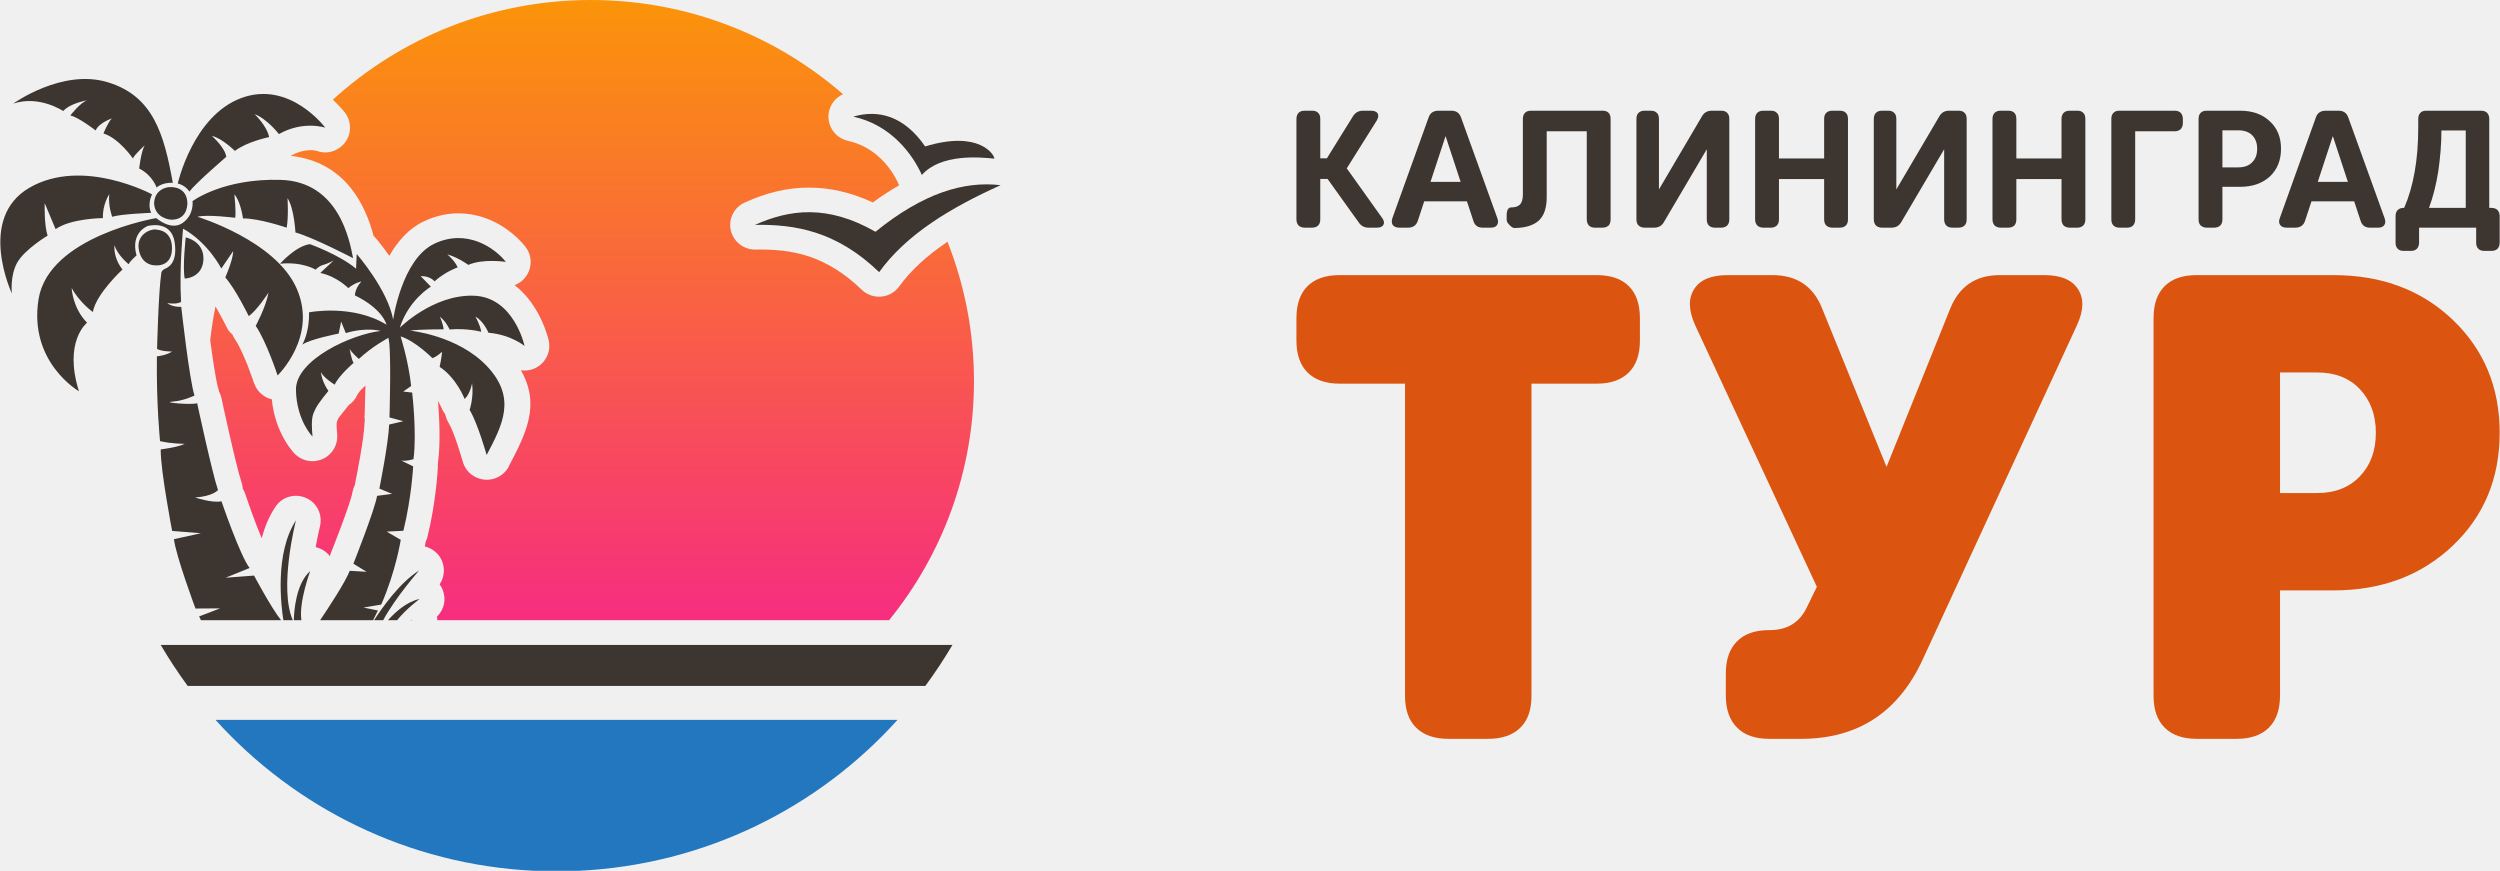
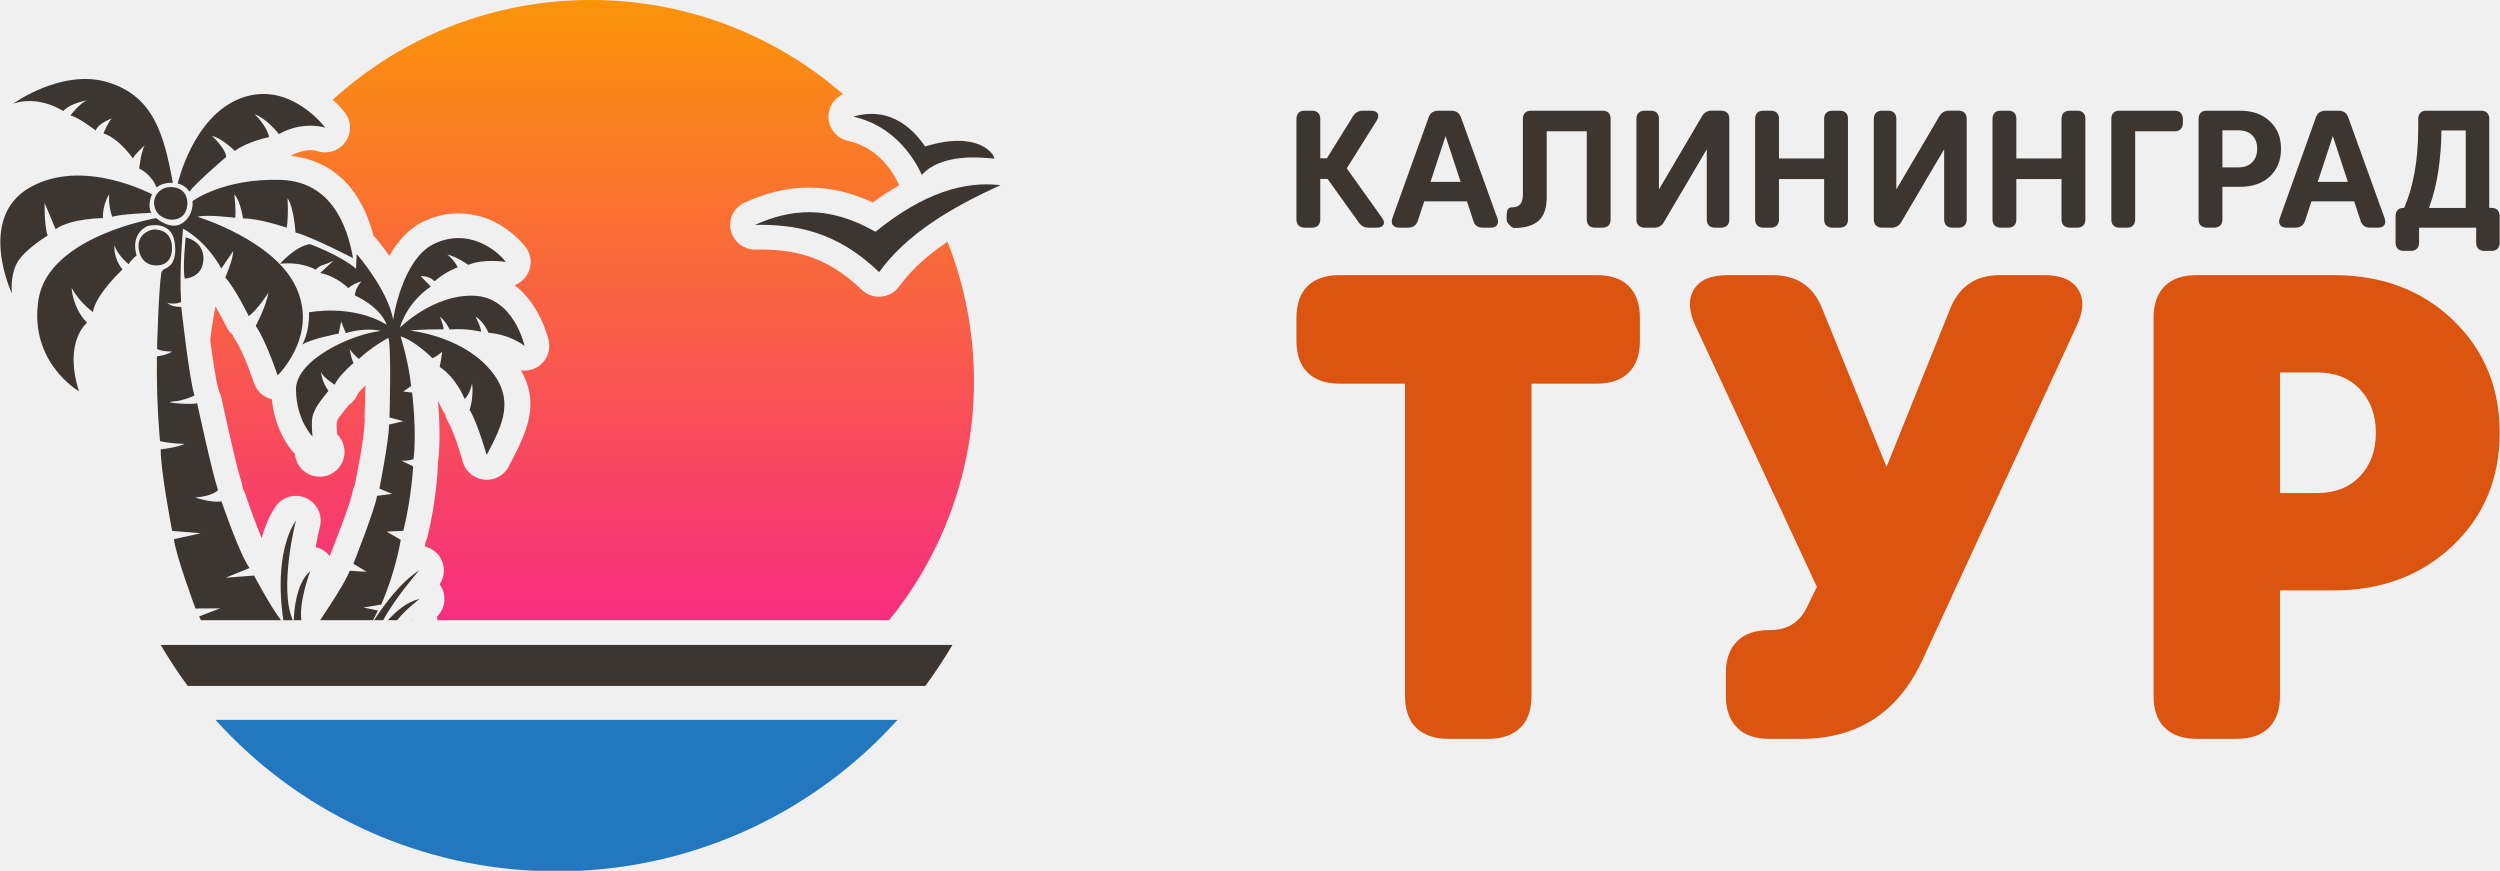
- <svg xmlns="http://www.w3.org/2000/svg" width="178" height="62" viewBox="0 0 178 62" fill="none">
+ <svg xmlns="http://www.w3.org/2000/svg" width="178" height="62" fill="none">
  <g clip-path="url(#clip0)">
-     <path fill-rule="evenodd" clip-rule="evenodd" d="M42.075 0C34.991 0 28.544 2.686 23.7 7.096C24.254 7.624 24.573 8.034 24.573 8.034C25.15 8.82 24.997 9.923 24.207 10.498C23.712 10.873 23.087 10.943 22.557 10.744C22.392 10.697 21.65 10.556 20.718 11.084L20.683 11.096C24.679 11.53 26.058 14.743 26.6 16.796C26.647 16.843 26.682 16.89 26.729 16.925C26.729 16.925 27.165 17.429 27.719 18.215C28.297 17.207 29.087 16.28 30.147 15.776C31.538 15.107 32.87 15.072 34.025 15.365C35.569 15.752 36.783 16.761 37.419 17.582C38.008 18.344 37.867 19.447 37.101 20.045C36.959 20.151 36.794 20.244 36.641 20.303C38.527 21.746 39.069 24.244 39.069 24.244C39.281 25.194 38.68 26.132 37.725 26.343C37.513 26.39 37.289 26.39 37.089 26.367C38.503 28.83 37.443 30.883 36.229 33.193V33.205V33.217C35.769 34.073 34.708 34.413 33.836 33.956C33.377 33.721 33.07 33.311 32.941 32.842C32.858 32.56 32.339 30.754 31.927 30.085C31.821 29.898 31.738 29.698 31.703 29.499C31.585 29.346 31.491 29.194 31.432 29.018H31.42C31.42 29.018 31.338 28.807 31.184 28.537C31.267 29.581 31.385 31.481 31.184 32.924C31.184 32.971 31.173 33.006 31.173 33.053C31.173 33.135 31.173 33.217 31.173 33.299C31.173 33.311 31.055 35.703 30.442 38.202C30.407 38.342 30.359 38.471 30.3 38.589C30.289 38.683 30.277 38.776 30.253 38.87L30.241 38.905C30.678 39.011 31.078 39.281 31.338 39.679C31.715 40.289 31.679 41.052 31.302 41.603C31.444 41.803 31.561 42.037 31.609 42.307C31.738 42.905 31.526 43.503 31.114 43.902C31.125 43.996 31.137 44.078 31.137 44.16H63.301C67.084 39.504 69.347 33.58 69.347 27.129C69.347 23.634 68.675 20.28 67.461 17.207L67.32 17.312C66 18.215 64.868 19.224 64.02 20.397C63.454 21.183 62.346 21.359 61.556 20.796C61.486 20.749 61.415 20.69 61.356 20.631C60.072 19.388 58.81 18.661 57.573 18.25C56.324 17.84 55.051 17.746 53.778 17.77C52.811 17.781 52.01 17.007 51.986 16.045C51.975 15.318 52.411 14.685 53.035 14.415C54.473 13.77 55.982 13.336 57.691 13.359C59.081 13.371 60.555 13.676 62.146 14.415C62.782 13.946 63.419 13.535 64.031 13.184L64.02 13.172H64.008C63.737 12.538 63.23 11.717 62.452 11.06C61.91 10.603 61.227 10.216 60.378 10.028C59.423 9.817 58.822 8.879 59.023 7.941C59.152 7.366 59.529 6.932 60.024 6.709C55.227 2.533 48.946 0 42.075 0ZM15.344 21.816C15.179 22.602 15.061 23.411 14.967 24.221C15.156 25.616 15.38 27.141 15.533 27.622C15.556 27.704 15.58 27.786 15.592 27.868L15.604 27.892C15.674 28.032 15.733 28.185 15.768 28.337C15.768 28.361 16.806 33.193 17.195 34.331C17.242 34.483 17.277 34.624 17.277 34.777C17.36 34.906 17.419 35.035 17.466 35.187C17.572 35.492 18.137 37.158 18.632 38.319C18.845 37.533 19.151 36.771 19.599 36.102C20.129 35.281 21.213 35.058 22.039 35.586C22.687 36.008 22.958 36.771 22.781 37.486C22.781 37.486 22.628 38.096 22.475 38.952C22.828 39.034 23.158 39.222 23.418 39.515L23.476 39.597L23.488 39.586L23.524 39.492H23.512C23.524 39.48 24.985 35.785 25.091 35.058C25.126 34.859 25.185 34.683 25.268 34.519C25.28 34.448 25.291 34.39 25.303 34.319C25.421 33.745 25.916 31.235 25.951 30.167C25.951 30.085 25.963 30.015 25.975 29.933C25.951 29.815 25.951 29.686 25.963 29.557C25.975 29.252 25.999 28.373 26.022 27.446C25.798 27.657 25.515 27.939 25.445 28.103C25.315 28.408 25.103 28.654 24.844 28.83C24.808 28.877 24.785 28.912 24.749 28.947C24.714 29.006 24.113 29.721 24.066 29.827V29.839L24.019 29.944C23.971 30.05 23.936 30.132 24.007 30.918C24.089 31.891 23.382 32.736 22.404 32.83C21.862 32.877 21.355 32.677 21.001 32.325C20.99 32.325 19.599 30.941 19.351 28.431C19.045 28.361 18.75 28.197 18.515 27.962C18.314 27.763 18.185 27.54 18.102 27.294H18.09C18.09 27.282 17.371 25.1 16.747 24.185C16.664 24.08 16.605 23.951 16.558 23.834C16.464 23.751 16.381 23.658 16.299 23.564C16.228 23.458 16.157 23.353 16.11 23.235C16.028 23.071 15.698 22.426 15.344 21.816Z" fill="url(#paint0_linear)" />
-     <path d="M27.649 24.056C27.649 24.056 26.482 24.678 25.551 25.558C25.551 25.558 25.02 25.1 24.891 24.83C24.891 24.83 25.02 25.605 25.174 25.839C25.174 25.839 24.137 26.719 23.83 27.387C23.83 27.387 23.052 26.918 22.852 26.496C22.852 26.496 22.899 27.141 23.382 27.833C23.382 27.833 22.628 28.736 22.463 29.112C22.286 29.487 22.121 29.698 22.251 31.082C22.251 31.082 21.119 29.956 21.072 27.774C21.025 25.605 25.079 23.787 27.107 23.564C27.107 23.564 26.117 23.27 24.62 23.716L24.29 22.895L24.113 23.751C24.113 23.751 22.098 24.138 21.52 24.537C21.52 24.537 22.039 23.716 22.003 22.238C22.003 22.238 25.091 21.628 27.519 23.118C27.519 23.118 27.272 22.004 25.268 21.03C25.268 21.03 25.268 20.549 25.728 20.045C25.728 20.045 25.303 20.104 24.797 20.514C24.797 20.514 23.995 19.681 22.805 19.435L23.748 18.555C23.748 18.555 23.323 18.778 23.017 18.86C22.699 18.942 22.475 19.201 22.475 19.201C22.475 19.201 21.532 18.614 19.941 18.778C19.941 18.778 21.037 17.523 22.062 17.383C22.062 17.383 24.137 18.121 25.351 19.13L25.398 18.086C25.398 18.086 27.602 20.608 27.991 22.754C27.991 22.754 28.603 18.462 30.913 17.359C33.224 16.245 35.239 17.652 36.017 18.649C36.017 18.649 34.437 18.391 33.341 18.86C33.341 18.86 32.658 18.344 31.845 18.11C31.845 18.11 32.375 18.544 32.587 19.036C32.587 19.036 31.703 19.341 30.937 20.033C30.937 20.033 30.654 19.646 29.947 19.658L30.678 20.409C30.678 20.409 29.098 21.335 28.462 23.341C28.462 23.341 30.819 20.972 33.707 21.054C36.594 21.124 37.349 24.631 37.349 24.631C37.349 24.631 36.37 23.822 34.779 23.693C34.779 23.693 34.449 22.872 33.848 22.543C33.848 22.543 34.214 23.188 34.261 23.622C34.261 23.622 33.271 23.353 32.01 23.458C32.01 23.458 31.786 22.919 31.314 22.543C31.314 22.543 31.55 23.036 31.585 23.446C31.585 23.446 29.782 23.446 29.193 23.54C29.193 23.54 32.611 23.869 34.697 26.097C36.783 28.337 35.793 30.226 34.65 32.396C34.65 32.396 34.013 30.132 33.436 29.182C33.436 29.182 33.742 28.326 33.612 27.282C33.612 27.282 33.495 28.021 33.082 28.408C33.082 28.408 32.505 26.907 31.302 26.121C31.302 26.121 31.479 25.3 31.467 25.042C31.467 25.042 31.149 25.382 30.784 25.499C30.784 25.499 29.582 24.279 28.521 23.951C28.521 23.951 29.063 25.605 29.275 27.481L28.709 27.88L29.346 27.95C29.346 27.95 29.688 30.836 29.44 32.689C29.44 32.689 28.992 32.853 28.568 32.794L29.417 33.205C29.417 33.205 29.299 35.445 28.721 37.791L27.531 37.85L28.533 38.436C28.533 38.436 28.179 40.7 27.142 43.046L25.881 43.257L26.906 43.468L26.564 44.16H22.793C23.335 43.351 24.573 41.486 24.903 40.641L26.105 40.712L25.162 40.137C25.162 40.137 26.706 36.243 26.847 35.304L27.92 35.164L27.012 34.788C27.012 34.788 27.66 31.563 27.708 30.226L28.721 29.991L27.731 29.721C27.731 29.721 27.884 24.654 27.649 24.056ZM26.635 44.16C27.224 43.245 28.474 41.474 29.841 40.618C29.841 40.618 28.132 42.565 27.283 44.16H26.635ZM27.625 44.16C28.167 43.55 28.981 42.835 29.876 42.647C29.876 42.647 28.957 43.316 28.273 44.16H27.625ZM29.204 44.16C29.252 44.148 29.311 44.136 29.369 44.136C29.369 44.136 29.346 44.148 29.322 44.16H29.204ZM14.307 44.16L14.178 43.89L15.674 43.316L13.918 43.327C13.918 43.327 12.516 39.562 12.386 38.389L14.307 37.967L12.256 37.803C12.256 37.803 11.42 33.463 11.443 31.997C11.443 31.997 12.657 31.856 13.152 31.598C13.152 31.598 12.268 31.61 11.396 31.41C11.396 31.41 11.125 28.807 11.172 25.37C11.172 25.37 11.797 25.323 12.256 25.03C12.256 25.03 11.49 25.03 11.184 24.842C11.184 24.842 11.278 20.796 11.49 19.4C11.49 19.4 11.526 19.259 11.691 19.165C11.856 19.083 12.681 18.849 12.433 17.23C12.174 15.623 10.512 16.092 10.512 16.092C10.512 16.092 9.263 16.55 9.722 18.192C9.722 18.192 9.31 18.52 9.157 18.813C9.157 18.813 8.332 18.133 8.155 17.453C8.155 17.453 8.014 18.286 8.721 19.189C8.721 19.189 6.835 20.925 6.611 22.215C6.611 22.215 5.656 21.535 5.102 20.502C5.102 20.502 5.15 21.91 6.199 22.977C6.199 22.977 4.501 24.303 5.621 27.857C5.621 27.857 2.026 25.792 2.745 21.3C3.476 16.808 11.125 15.529 11.125 15.529C11.125 15.529 12.174 16.468 13.011 15.869C13.848 15.271 13.706 14.321 13.706 14.321C13.706 14.321 15.886 12.679 20 12.808C24.113 12.937 24.891 17.089 25.138 18.379C25.138 18.379 22.274 16.89 21.037 16.55C21.037 16.55 20.943 14.814 20.471 14.11C20.471 14.11 20.554 15.435 20.412 16.21C20.412 16.21 18.409 15.529 17.301 15.553C17.301 15.553 17.136 14.333 16.688 13.84C16.688 13.84 16.818 15.107 16.747 15.506C16.747 15.506 14.696 15.248 14.06 15.435C14.06 15.435 19.646 17.124 21.131 20.561C22.628 23.986 19.764 26.731 19.764 26.731C19.764 26.731 18.974 24.326 18.208 23.2C18.208 23.2 18.939 21.851 19.116 20.831C19.116 20.831 18.35 22.039 17.713 22.508C17.713 22.508 16.77 20.573 16.04 19.752C16.04 19.752 16.582 18.555 16.605 17.875L15.757 19.118C15.757 19.118 14.826 17.277 13.034 16.28C13.034 16.28 12.751 19.165 12.893 21.499C12.893 21.499 12.622 21.687 11.915 21.581C11.915 21.581 12.197 21.863 12.905 21.851C12.905 21.851 13.482 27.047 13.848 28.162C13.848 28.162 13.105 28.537 12.268 28.596C11.443 28.654 13.777 28.854 14.036 28.701C14.036 28.701 15.097 33.639 15.521 34.894C15.521 34.894 15.179 35.328 13.895 35.422C13.895 35.422 15.097 35.832 15.769 35.692C15.769 35.692 17.089 39.562 17.772 40.442L16.063 41.134L18.09 40.981C18.09 40.981 19.281 43.233 20.012 44.16H14.307ZM20.177 44.16C20.023 43.187 19.54 39.398 21.072 37.052C21.072 37.052 19.835 41.849 20.848 44.16H20.177ZM20.919 44.16C20.931 43.609 21.049 41.556 22.086 40.665C22.086 40.665 21.261 42.882 21.461 44.16H20.919ZM10.83 13.84C10.83 13.84 10.465 14.485 10.76 15.154C10.76 15.154 8.579 15.236 7.99 15.435C7.99 15.435 7.695 14.697 7.778 13.829C7.778 13.829 7.283 14.568 7.33 15.529C7.33 15.529 5.055 15.541 3.959 16.315L3.181 14.462C3.181 14.462 3.134 16.057 3.393 16.773C3.393 16.773 1.743 17.758 1.213 18.72C0.695 19.681 0.848 20.901 0.848 20.901C0.848 20.901 -1.674 15.541 2.109 13.359C5.892 11.178 10.83 13.84 10.83 13.84ZM12.304 13.019C12.304 13.019 11.632 12.949 11.149 13.348C11.149 13.348 10.866 12.48 9.911 11.999C9.911 11.999 10.041 10.791 10.3 10.357C10.3 10.357 9.593 10.978 9.463 11.283C9.463 11.283 8.485 9.852 7.365 9.501C7.365 9.501 7.707 8.668 7.966 8.433C7.919 8.445 7.024 8.762 6.811 9.289C6.811 9.289 5.609 8.351 5.008 8.222C5.008 8.222 5.727 7.284 6.21 7.143C6.21 7.143 5.02 7.331 4.501 7.905C4.501 7.905 2.792 6.756 0.942 7.378C0.942 7.378 4.419 4.868 7.66 5.853C10.901 6.826 11.679 9.536 12.304 13.019ZM13.482 13.641C13.482 13.641 13.223 13.195 12.657 13.066C12.657 13.066 13.73 8.257 17.183 6.979C20.636 5.7 23.158 9.09 23.158 9.09C23.158 9.09 21.603 8.562 19.858 9.547C19.858 9.547 19.033 8.468 18.126 8.128C18.126 8.128 18.986 8.926 19.163 9.759C19.163 9.759 17.607 10.075 16.723 10.744C16.723 10.744 15.816 9.841 15.085 9.676C15.085 9.676 16.028 10.509 16.11 11.166C16.11 11.166 13.965 13.008 13.482 13.641ZM12.174 13.324C12.174 13.324 13.364 13.254 13.341 14.544C13.246 15.799 12.115 15.635 12.115 15.635C12.115 15.635 11.054 15.541 10.972 14.509C10.984 13.477 11.903 13.289 12.174 13.324ZM11.207 16.362C11.207 16.362 12.292 16.386 12.245 17.746C12.197 19.107 10.972 18.884 10.948 18.884C10.925 18.884 10.041 18.849 9.876 17.723C9.711 16.597 10.866 16.233 11.207 16.362ZM13.223 16.902C13.223 16.902 12.987 19.036 13.152 19.834C13.152 19.834 14.413 19.81 14.484 18.485C14.543 17.16 13.223 16.902 13.223 16.902Z" fill="#3C3530" />
-     <path fill-rule="evenodd" clip-rule="evenodd" d="M15.344 51.256C20.99 57.508 29.028 61.566 38.032 62H41.214C50.219 61.566 58.268 57.508 63.902 51.256H15.344Z" fill="#2377BF" />
-     <path fill-rule="evenodd" clip-rule="evenodd" d="M11.443 45.919C12.032 46.928 12.681 47.902 13.364 48.84H65.882C66.577 47.902 67.214 46.928 67.815 45.919H11.443Z" fill="#3C3530" />
-     <path fill-rule="evenodd" clip-rule="evenodd" d="M60.755 8.304C62.558 7.776 64.385 8.269 65.87 10.427C69.748 9.243 70.82 11.049 70.797 11.295C69.748 11.19 66.99 10.931 65.635 12.456C65.01 11.06 63.513 8.914 60.755 8.304Z" fill="#3C3530" />
-     <path fill-rule="evenodd" clip-rule="evenodd" d="M62.334 16.503C65.729 13.746 68.64 12.879 71.245 13.184C67.685 14.79 64.538 16.679 62.594 19.376C59.577 16.468 56.654 15.963 53.754 16.01C56.206 14.919 58.893 14.532 62.334 16.503Z" fill="#3C3530" />
-     <path d="M94.003 11.272H94.475L96.337 8.269C96.502 8.011 96.737 7.882 97.044 7.882H97.621C97.857 7.882 98.01 7.952 98.093 8.081C98.163 8.21 98.14 8.386 98.022 8.586L95.889 11.987L98.399 15.506C98.541 15.694 98.576 15.858 98.505 15.998C98.435 16.139 98.281 16.21 98.034 16.21H97.456C97.15 16.21 96.914 16.092 96.749 15.846L94.522 12.738H94.003V15.623C94.003 15.811 93.956 15.951 93.85 16.057C93.756 16.151 93.602 16.21 93.414 16.21H92.895C92.707 16.21 92.565 16.151 92.459 16.057C92.365 15.951 92.306 15.811 92.306 15.623V8.468C92.306 8.281 92.365 8.128 92.459 8.034C92.565 7.929 92.707 7.882 92.895 7.882H93.414C93.602 7.882 93.756 7.929 93.85 8.034C93.956 8.128 94.003 8.281 94.003 8.468V11.272ZM103.326 7.882C103.679 7.882 103.903 8.034 104.021 8.351L106.614 15.541C106.685 15.74 106.673 15.905 106.59 16.022C106.508 16.151 106.355 16.21 106.142 16.21H105.565C105.223 16.21 104.999 16.045 104.905 15.729L104.445 14.333H101.405L100.945 15.729C100.839 16.045 100.603 16.21 100.25 16.21H99.637C99.413 16.21 99.26 16.139 99.165 16.022C99.083 15.893 99.071 15.729 99.142 15.518L101.735 8.316C101.852 8.023 102.076 7.882 102.43 7.882H103.326ZM102.925 9.688L101.852 12.949H103.997L102.925 9.688ZM110.126 14.028C110.126 14.802 109.938 15.365 109.549 15.717C109.16 16.057 108.582 16.233 107.793 16.233C107.745 16.221 107.698 16.198 107.639 16.163C107.58 16.128 107.51 16.057 107.415 15.951C107.321 15.858 107.274 15.74 107.274 15.635V15.353C107.274 14.966 107.38 14.767 107.604 14.767C107.887 14.767 108.099 14.697 108.229 14.556C108.358 14.415 108.429 14.181 108.429 13.84V8.468C108.429 8.281 108.476 8.14 108.582 8.034C108.676 7.929 108.83 7.882 109.018 7.882H114.098C114.287 7.882 114.428 7.929 114.534 8.034C114.628 8.128 114.675 8.281 114.675 8.468V15.623C114.675 15.811 114.628 15.951 114.534 16.057C114.428 16.151 114.287 16.21 114.098 16.21H113.568C113.379 16.21 113.238 16.163 113.132 16.057C113.037 15.951 112.978 15.811 112.978 15.623V9.348H110.126V14.028ZM123.126 15.623C123.126 15.811 123.079 15.951 122.973 16.057C122.878 16.151 122.725 16.21 122.537 16.21H122.112C121.924 16.21 121.782 16.163 121.676 16.057C121.57 15.951 121.523 15.811 121.523 15.623V10.627L118.47 15.811C118.317 16.081 118.082 16.21 117.775 16.21H117.103C116.915 16.21 116.773 16.151 116.667 16.057C116.561 15.951 116.514 15.811 116.514 15.623V8.468C116.514 8.281 116.561 8.128 116.667 8.034C116.773 7.929 116.915 7.882 117.103 7.882H117.528C117.716 7.882 117.869 7.929 117.964 8.034C118.07 8.128 118.117 8.281 118.117 8.468V13.488L121.181 8.281C121.334 8.011 121.57 7.882 121.877 7.882H122.548C122.725 7.882 122.878 7.929 122.973 8.034C123.079 8.128 123.126 8.281 123.126 8.468V15.623ZM124.965 8.468C124.965 8.281 125.023 8.128 125.118 8.034C125.224 7.929 125.365 7.882 125.554 7.882H126.084C126.261 7.882 126.414 7.929 126.508 8.034C126.615 8.128 126.662 8.281 126.662 8.457V11.283H129.879V8.457C129.879 8.281 129.926 8.128 130.032 8.034C130.138 7.929 130.28 7.882 130.468 7.882H130.987C131.176 7.882 131.329 7.929 131.423 8.034C131.529 8.128 131.576 8.281 131.576 8.468V15.623C131.576 15.811 131.529 15.951 131.423 16.057C131.329 16.151 131.176 16.21 130.987 16.21H130.468C130.28 16.21 130.138 16.151 130.032 16.057C129.926 15.951 129.879 15.811 129.879 15.623V12.749H126.662V15.623C126.662 15.811 126.615 15.951 126.508 16.057C126.414 16.151 126.261 16.21 126.084 16.21H125.554C125.365 16.21 125.224 16.151 125.118 16.057C125.023 15.951 124.965 15.811 124.965 15.623V8.468ZM140.027 15.623C140.027 15.811 139.98 15.951 139.874 16.057C139.779 16.151 139.626 16.21 139.449 16.21H139.013C138.825 16.21 138.683 16.163 138.577 16.057C138.483 15.951 138.424 15.811 138.424 15.623V10.627L135.371 15.811C135.218 16.081 134.982 16.21 134.676 16.21H134.004C133.816 16.21 133.674 16.151 133.568 16.057C133.474 15.951 133.415 15.811 133.415 15.623V8.468C133.415 8.281 133.474 8.128 133.568 8.034C133.674 7.929 133.816 7.882 134.004 7.882H134.44C134.617 7.882 134.77 7.929 134.865 8.034C134.971 8.128 135.018 8.281 135.018 8.468V13.488L138.082 8.281C138.235 8.011 138.471 7.882 138.778 7.882H139.449C139.638 7.882 139.779 7.929 139.874 8.034C139.98 8.128 140.027 8.281 140.027 8.468V15.623ZM141.865 8.468C141.865 8.281 141.924 8.128 142.019 8.034C142.125 7.929 142.266 7.882 142.455 7.882H142.985C143.174 7.882 143.315 7.929 143.421 8.034C143.515 8.128 143.563 8.281 143.563 8.457V11.283H146.78V8.457C146.78 8.281 146.839 8.128 146.933 8.034C147.039 7.929 147.181 7.882 147.369 7.882H147.9C148.088 7.882 148.23 7.929 148.324 8.034C148.43 8.128 148.477 8.281 148.477 8.468V15.623C148.477 15.811 148.43 15.951 148.324 16.057C148.23 16.151 148.088 16.21 147.9 16.21H147.369C147.181 16.21 147.039 16.151 146.933 16.057C146.839 15.951 146.78 15.811 146.78 15.623V12.749H143.563V15.623C143.563 15.811 143.515 15.951 143.421 16.057C143.315 16.151 143.174 16.21 142.985 16.21H142.455C142.266 16.21 142.125 16.151 142.019 16.057C141.924 15.951 141.865 15.811 141.865 15.623V8.468ZM150.328 8.468C150.328 8.281 150.375 8.128 150.481 8.034C150.575 7.929 150.717 7.882 150.905 7.882H154.83C155.018 7.882 155.16 7.929 155.266 8.034C155.36 8.14 155.419 8.281 155.419 8.468V8.762C155.419 8.949 155.36 9.09 155.266 9.196C155.16 9.289 155.018 9.348 154.83 9.348H152.025V15.623C152.025 15.811 151.966 15.951 151.872 16.057C151.766 16.163 151.624 16.21 151.436 16.21H150.905C150.717 16.21 150.575 16.151 150.481 16.057C150.375 15.951 150.328 15.811 150.328 15.623V8.468ZM158.236 13.301V15.623C158.236 15.811 158.189 15.951 158.083 16.057C157.988 16.151 157.835 16.21 157.647 16.21H157.128C156.94 16.21 156.798 16.151 156.692 16.057C156.586 15.951 156.539 15.811 156.539 15.623V8.468C156.539 8.281 156.586 8.128 156.692 8.034C156.786 7.929 156.94 7.882 157.116 7.882H159.485C160.369 7.882 161.076 8.128 161.607 8.633C162.149 9.125 162.408 9.782 162.408 10.591C162.408 11.401 162.149 12.057 161.618 12.562C161.076 13.055 160.381 13.301 159.497 13.301H158.236ZM160.711 10.591C160.711 10.193 160.593 9.864 160.357 9.63C160.122 9.395 159.792 9.278 159.356 9.278H158.236V11.917H159.356C159.792 11.917 160.122 11.799 160.357 11.553C160.593 11.319 160.711 11.002 160.711 10.591ZM166.498 7.882C166.851 7.882 167.075 8.034 167.193 8.351L169.786 15.541C169.857 15.74 169.845 15.905 169.763 16.022C169.68 16.151 169.527 16.21 169.315 16.21H168.737C168.395 16.21 168.183 16.045 168.077 15.729L167.617 14.333H164.577L164.117 15.729C164.011 16.045 163.775 16.21 163.422 16.21H162.809C162.585 16.21 162.432 16.139 162.349 16.022C162.255 15.893 162.243 15.729 162.326 15.518L164.907 8.316C165.025 8.023 165.249 7.882 165.602 7.882H166.498ZM166.097 9.688L165.025 12.949H167.17L166.097 9.688ZM177.977 17.277C177.977 17.465 177.918 17.605 177.824 17.711C177.718 17.817 177.577 17.863 177.388 17.863H176.881C176.704 17.863 176.551 17.817 176.457 17.711C176.351 17.605 176.304 17.465 176.304 17.277V16.21H172.238V17.277C172.238 17.465 172.179 17.605 172.084 17.711C171.978 17.817 171.837 17.863 171.648 17.863H171.153C170.965 17.863 170.811 17.817 170.717 17.711C170.611 17.605 170.564 17.465 170.564 17.277V15.389C170.564 15.201 170.611 15.06 170.717 14.955C170.811 14.849 170.965 14.802 171.141 14.802H171.177C171.837 13.289 172.179 11.377 172.179 9.067V8.468C172.179 8.281 172.226 8.14 172.332 8.034C172.426 7.929 172.568 7.882 172.756 7.882H176.645C176.834 7.882 176.975 7.929 177.082 8.034C177.176 8.128 177.235 8.281 177.235 8.468V14.802H177.388C177.565 14.802 177.718 14.849 177.824 14.955C177.918 15.06 177.977 15.201 177.977 15.389V17.277ZM175.561 14.802V9.289H173.829C173.829 10.251 173.746 11.225 173.605 12.198C173.451 13.172 173.228 14.04 172.945 14.802H175.561Z" fill="#3C3530" />
-     <path d="M100.037 27.317H95.382C94.38 27.317 93.626 27.047 93.096 26.52C92.565 25.992 92.306 25.229 92.306 24.244V22.661C92.306 21.664 92.565 20.901 93.096 20.373C93.626 19.846 94.392 19.588 95.382 19.588H113.685C114.687 19.588 115.442 19.846 115.972 20.373C116.502 20.901 116.762 21.664 116.762 22.661V24.244C116.762 25.229 116.502 25.992 115.972 26.52C115.442 27.047 114.687 27.317 113.685 27.317H109.042V49.532C109.042 50.529 108.783 51.291 108.252 51.807C107.722 52.335 106.956 52.605 105.954 52.605H103.114C102.124 52.605 101.357 52.335 100.827 51.807C100.297 51.291 100.037 50.529 100.037 49.532V27.317ZM147.864 23.188L136.915 46.916C135.183 50.705 132.295 52.605 128.229 52.605H125.955C124.965 52.605 124.198 52.335 123.68 51.807C123.149 51.28 122.878 50.517 122.878 49.52V47.937C122.878 46.952 123.149 46.189 123.68 45.661C124.198 45.133 124.965 44.864 125.955 44.864H126.002C127.239 44.864 128.111 44.336 128.63 43.28L129.361 41.779L120.71 23.188C120.227 22.133 120.191 21.276 120.616 20.596C121.04 19.916 121.841 19.588 123.008 19.588H126.19C127.923 19.588 129.113 20.373 129.738 21.969L134.322 33.24L138.848 21.992C139.496 20.385 140.675 19.588 142.384 19.588H145.554C146.721 19.588 147.523 19.916 147.959 20.596C148.395 21.276 148.359 22.133 147.864 23.188ZM162.337 42.037V49.532C162.337 50.529 162.066 51.28 161.548 51.807C161.017 52.335 160.251 52.605 159.25 52.605H156.409C155.407 52.605 154.653 52.335 154.123 51.807C153.592 51.28 153.333 50.529 153.333 49.532V22.649C153.333 21.664 153.592 20.901 154.123 20.373C154.653 19.846 155.407 19.588 156.409 19.588H166.144C169.574 19.588 172.403 20.643 174.63 22.766C176.858 24.889 177.977 27.575 177.977 30.812C177.977 34.061 176.858 36.747 174.63 38.858C172.403 40.97 169.574 42.037 166.144 42.037H162.337ZM169.161 30.812C169.161 29.534 168.773 28.502 168.018 27.704C167.264 26.907 166.25 26.52 164.989 26.52H162.337V35.105H164.989C166.25 35.105 167.264 34.706 168.018 33.92C168.773 33.135 169.161 32.102 169.161 30.812Z" fill="#DB5510" />
+     <path fill-rule="evenodd" clip-rule="evenodd" d="M42.075 0A27.194 27.194 0 0 0 23.7 7.096c.554.528.873.938.873.938a1.753 1.753 0 0 1-.366 2.463 1.724 1.724 0 0 1-1.65.247c-.165-.047-.907-.188-1.838.34l-.036.012c3.996.434 5.375 3.647 5.917 5.7.047.047.082.094.13.13 0 0 .435.503.99 1.29.577-1.01 1.367-1.936 2.427-2.44 1.39-.669 2.723-.704 3.878-.41 1.544.386 2.758 1.395 3.394 2.216a1.762 1.762 0 0 1-.778 2.721c1.886 1.443 2.428 3.941 2.428 3.941a1.758 1.758 0 0 1-1.344 2.1 1.943 1.943 0 0 1-.636.023c1.414 2.463.354 4.516-.86 6.826v.024a1.776 1.776 0 0 1-2.393.739 1.76 1.76 0 0 1-.895-1.114c-.083-.282-.602-2.088-1.014-2.757a1.882 1.882 0 0 1-.224-.586 1.629 1.629 0 0 1-.271-.481h-.012s-.082-.211-.236-.481c.083 1.044.2 2.944 0 4.387 0 .047-.011.082-.011.129v.246c0 .012-.118 2.404-.731 4.903-.035.14-.083.27-.142.387a2.113 2.113 0 0 1-.047.281l-.012.035c.437.106.837.376 1.097.774.377.61.341 1.373-.036 1.924.142.2.26.434.307.704a1.72 1.72 0 0 1-.495 1.595c.011.094.023.176.023.258h32.164a26.907 26.907 0 0 0 6.046-17.03c0-3.496-.672-6.85-1.886-9.923l-.141.105c-1.32.903-2.452 1.912-3.3 3.085a1.774 1.774 0 0 1-2.664.235c-1.285-1.244-2.546-1.971-3.783-2.382-1.25-.41-2.522-.504-3.795-.48a1.775 1.775 0 0 1-1.792-1.725 1.747 1.747 0 0 1 1.05-1.63c1.437-.645 2.946-1.079 4.655-1.056 1.39.012 2.864.317 4.455 1.056a19.53 19.53 0 0 1 1.885-1.231l-.011-.012h-.012a5.845 5.845 0 0 0-1.556-2.112 4.792 4.792 0 0 0-2.074-1.032 1.77 1.77 0 0 1-1.355-2.087 1.756 1.756 0 0 1 1.001-1.232A27.255 27.255 0 0 0 42.074 0zm-26.73 21.816a26.89 26.89 0 0 0-.378 2.405c.189 1.395.412 2.92.566 3.401.023.082.047.164.059.246l.011.024c.071.14.13.293.165.445 0 .024 1.038 4.856 1.427 5.994.047.152.082.293.082.446.083.129.142.258.189.41.106.305.671 1.97 1.166 3.132.213-.786.519-1.548.967-2.217a1.76 1.76 0 0 1 3.182 1.384s-.153.61-.306 1.466c.353.082.683.27.942.563l.06.082.011-.011.036-.094h-.012c.012-.012 1.473-3.706 1.58-4.434.034-.2.093-.375.176-.54l.035-.199c.118-.574.613-3.084.648-4.152 0-.082.012-.152.024-.234a1.329 1.329 0 0 1-.012-.376c.012-.305.036-1.184.06-2.11-.225.21-.508.492-.578.656-.13.305-.342.551-.601.727-.036.047-.06.082-.095.117-.035.06-.636.774-.683.88v.012l-.047.105c-.048.106-.083.188-.012.974a1.768 1.768 0 1 1-3.005 1.408c-.012 0-1.403-1.385-1.65-3.895a1.758 1.758 0 0 1-.837-.469c-.2-.2-.33-.422-.413-.668h-.012c0-.012-.719-2.194-1.343-3.109a1.457 1.457 0 0 1-.189-.351 3.014 3.014 0 0 1-.26-.27c-.07-.106-.14-.211-.188-.329a29.678 29.678 0 0 0-.766-1.419z" fill="url(#paint0_linear)" />
+     <path d="M27.649 24.056s-1.167.622-2.098 1.502c0 0-.53-.458-.66-.728 0 0 .13.775.283 1.01 0 0-1.037.879-1.344 1.547 0 0-.778-.469-.978-.891 0 0 .047.645.53 1.337 0 0-.754.903-.919 1.279-.177.375-.342.586-.212 1.97 0 0-1.132-1.126-1.179-3.308-.047-2.17 4.007-3.987 6.035-4.21 0 0-.99-.294-2.487.152l-.33-.82-.177.855s-2.015.387-2.593.786c0 0 .519-.82.483-2.299 0 0 3.088-.61 5.516.88 0 0-.247-1.114-2.251-2.088 0 0 0-.48.46-.985 0 0-.425.059-.931.47 0 0-.802-.834-1.992-1.08l.943-.88s-.425.223-.731.305c-.318.082-.542.34-.542.34s-.943-.586-2.534-.422c0 0 1.096-1.255 2.121-1.395 0 0 2.075.738 3.288 1.747l.048-1.044s2.204 2.522 2.593 4.668c0 0 .612-4.293 2.922-5.395 2.31-1.114 4.326.293 5.104 1.29 0 0-1.58-.258-2.676.211 0 0-.683-.516-1.497-.75 0 0 .53.434.743.926 0 0-.884.305-1.65.997 0 0-.283-.387-.99-.375l.73.75s-1.579.927-2.215 2.933c0 0 2.357-2.37 5.245-2.287 2.887.07 3.642 3.577 3.642 3.577s-.979-.81-2.57-.938c0 0-.33-.821-.93-1.15 0 0 .365.645.412 1.08 0 0-.99-.27-2.252-.165 0 0-.223-.54-.695-.915 0 0 .236.493.271.903 0 0-1.803 0-2.392.094 0 0 3.418.329 5.504 2.557 2.086 2.24 1.096 4.129-.047 6.299 0 0-.637-2.264-1.214-3.214 0 0 .306-.856.176-1.9 0 0-.117.739-.53 1.126 0 0-.578-1.502-1.78-2.287 0 0 .177-.821.165-1.08 0 0-.318.34-.683.458 0 0-1.202-1.22-2.263-1.548 0 0 .542 1.654.754 3.53l-.566.399.637.07s.342 2.886.094 4.739c0 0-.448.164-.872.105l.849.411s-.118 2.24-.696 4.586l-1.19.059 1.002.586s-.354 2.264-1.391 4.61l-1.261.21 1.025.212-.341.692h-3.772c.542-.81 1.78-2.674 2.11-3.519l1.202.07-.943-.574s1.544-3.894 1.685-4.833l1.073-.14-.908-.376s.648-3.225.696-4.562l1.013-.235-.99-.27s.153-5.067-.082-5.665zM26.635 44.16c.59-.915 1.839-2.686 3.206-3.542 0 0-1.709 1.947-2.558 3.542h-.648zm.99 0c.542-.61 1.356-1.325 2.251-1.513 0 0-.919.669-1.603 1.513h-.648zm1.58 0a.7.7 0 0 1 .165-.023l-.048.023h-.117zm-14.898 0l-.13-.27 1.497-.575-1.756.012s-1.402-3.765-1.532-4.938l1.921-.422-2.05-.164s-.837-4.34-.814-5.806c0 0 1.214-.14 1.71-.399 0 0-.885.012-1.757-.188 0 0-.271-2.603-.224-6.04 0 0 .625-.047 1.084-.34 0 0-.766 0-1.072-.188 0 0 .094-4.046.306-5.442 0 0 .036-.14.2-.235.166-.082.99-.316.743-1.935-.26-1.607-1.92-1.138-1.92-1.138s-1.25.458-.79 2.1c0 0-.413.328-.566.621 0 0-.825-.68-1.002-1.36 0 0-.141.833.566 1.736 0 0-1.886 1.736-2.11 3.026 0 0-.955-.68-1.509-1.713 0 0 .048 1.408 1.097 2.475 0 0-1.698 1.326-.578 4.88 0 0-3.595-2.065-2.876-6.557.731-4.492 8.38-5.77 8.38-5.77s1.049.938 1.886.34c.837-.599.695-1.549.695-1.549s2.18-1.642 6.294-1.513c4.113.13 4.89 4.281 5.138 5.571 0 0-2.864-1.49-4.101-1.83 0 0-.094-1.735-.566-2.439 0 0 .083 1.325-.059 2.1 0 0-2.003-.68-3.111-.657 0 0-.165-1.22-.613-1.713 0 0 .13 1.267.059 1.666 0 0-2.05-.258-2.687-.07 0 0 5.586 1.688 7.071 5.125 1.497 3.425-1.367 6.17-1.367 6.17s-.79-2.405-1.556-3.53c0 0 .731-1.35.908-2.37 0 0-.766 1.208-1.403 1.677 0 0-.943-1.935-1.673-2.756 0 0 .542-1.197.565-1.877l-.848 1.243s-.931-1.841-2.723-2.838c0 0-.283 2.885-.141 5.22 0 0-.271.187-.978.081 0 0 .283.282.99.27 0 0 .577 5.196.943 6.31 0 0-.743.376-1.58.434-.825.06 1.509.259 1.768.106 0 0 1.06 4.938 1.485 6.193 0 0-.342.434-1.626.528 0 0 1.202.41 1.874.27 0 0 1.32 3.87 2.003 4.75l-1.709.692 2.027-.153s1.19 2.252 1.922 3.179h-5.705zm5.87 0c-.154-.973-.637-4.762.895-7.108 0 0-1.237 4.797-.224 7.108h-.671zm.742 0c.012-.551.13-2.604 1.167-3.495 0 0-.825 2.217-.625 3.495h-.542zM10.83 13.84s-.365.645-.07 1.314c0 0-2.18.082-2.77.281 0 0-.295-.739-.212-1.606 0 0-.495.739-.448 1.7 0 0-2.275.012-3.37.786l-.779-1.853s-.047 1.595.212 2.31c0 0-1.65.986-2.18 1.948-.518.96-.365 2.18-.365 2.18s-2.522-5.36 1.26-7.542c3.784-2.181 8.722.481 8.722.481zm1.474-.82s-.672-.071-1.155.328c0 0-.283-.868-1.238-1.35 0 0 .13-1.207.389-1.641 0 0-.707.621-.837.926 0 0-.978-1.43-2.098-1.782 0 0 .342-.833.601-1.068-.047.012-.942.329-1.155.856 0 0-1.202-.938-1.803-1.067 0 0 .72-.938 1.202-1.079 0 0-1.19.188-1.709.762 0 0-1.709-1.15-3.559-.527 0 0 3.477-2.51 6.718-1.525 3.241.973 4.019 3.683 4.644 7.166zm1.178.62s-.26-.445-.825-.574c0 0 1.073-4.809 4.526-6.087C20.636 5.7 23.158 9.09 23.158 9.09s-1.555-.528-3.3.457c0 0-.825-1.079-1.732-1.419 0 0 .86.798 1.037 1.63 0 0-1.556.317-2.44.986 0 0-.907-.903-1.638-1.068 0 0 .943.833 1.025 1.49 0 0-2.145 1.841-2.628 2.475zm-1.308-.316s1.19-.07 1.167 1.22c-.095 1.255-1.226 1.09-1.226 1.09s-1.06-.093-1.143-1.125a1.14 1.14 0 0 1 1.202-1.185zm-.966 3.038s1.084.024 1.037 1.384c-.047 1.36-1.273 1.138-1.297 1.138-.023 0-.907-.035-1.072-1.161-.165-1.126.99-1.49 1.332-1.361zm2.015.54s-.236 2.134-.07 2.932c0 0 1.26-.024 1.331-1.349.059-1.325-1.261-1.583-1.261-1.583z" fill="#3C3530" />
+     <path fill-rule="evenodd" clip-rule="evenodd" d="M15.344 51.256A32.62 32.62 0 0 0 38.032 62h3.182a32.597 32.597 0 0 0 22.688-10.744H15.344z" fill="#2377BF" />
+     <path fill-rule="evenodd" clip-rule="evenodd" d="M11.443 45.92a34.698 34.698 0 0 0 1.921 2.92h52.518a34.82 34.82 0 0 0 1.933-2.92H11.443zM60.755 8.304c1.803-.528 3.63-.035 5.115 2.123 3.878-1.184 4.95.622 4.927.868-1.05-.105-3.807-.364-5.162 1.161-.625-1.396-2.122-3.542-4.88-4.152zm1.579 8.199c3.395-2.757 6.306-3.624 8.91-3.32-3.559 1.607-6.706 3.496-8.65 6.193-3.017-2.908-5.94-3.413-8.84-3.366 2.452-1.09 5.139-1.478 8.58.493z" fill="#3C3530" />
+     <path d="M94.003 11.272h.472l1.862-3.003a.791.791 0 0 1 .707-.387h.577c.236 0 .39.07.472.2.07.128.047.304-.071.504l-2.133 3.401 2.51 3.519c.142.188.177.352.106.492-.07.141-.224.212-.471.212h-.578c-.306 0-.542-.118-.707-.364l-2.227-3.108h-.519v2.885c0 .188-.047.329-.153.434-.094.094-.248.153-.436.153h-.519a.633.633 0 0 1-.436-.153.626.626 0 0 1-.153-.434V8.468c0-.187.059-.34.153-.434.106-.105.248-.152.436-.152h.519c.188 0 .342.047.436.152.106.094.153.247.153.434v2.804zm9.323-3.39c.353 0 .577.152.695.47l2.593 7.189c.071.2.059.364-.024.48-.082.13-.235.189-.448.189h-.577c-.342 0-.566-.165-.66-.481l-.46-1.396h-3.04l-.46 1.396c-.106.316-.342.48-.695.48h-.613c-.224 0-.377-.07-.472-.187-.082-.13-.094-.293-.023-.504l2.593-7.202c.117-.293.341-.434.695-.434h.896zm-.401 1.806l-1.073 3.26h2.145l-1.072-3.26zm7.201 4.34c0 .774-.188 1.337-.577 1.689-.389.34-.967.516-1.756.516a.567.567 0 0 1-.154-.07 1.157 1.157 0 0 1-.224-.212.457.457 0 0 1-.141-.316v-.282c0-.387.106-.586.33-.586.283 0 .495-.07.625-.211.129-.141.2-.375.2-.716V8.468c0-.187.047-.328.153-.434.094-.105.248-.152.436-.152h5.08c.189 0 .33.047.436.152.094.094.141.247.141.434v7.155c0 .188-.047.329-.141.434a.632.632 0 0 1-.436.153h-.53c-.189 0-.33-.047-.436-.153a.623.623 0 0 1-.154-.434V9.348h-2.852v4.68zm13 1.595c0 .188-.047.329-.153.434a.614.614 0 0 1-.436.153h-.425c-.188 0-.33-.047-.436-.153-.106-.105-.153-.246-.153-.434v-4.996l-3.053 5.184a.747.747 0 0 1-.695.399h-.672a.634.634 0 0 1-.436-.153c-.106-.105-.153-.246-.153-.434V8.468c0-.187.047-.34.153-.434.106-.105.248-.152.436-.152h.425c.188 0 .341.047.436.152.106.094.153.247.153.434v5.02l3.064-5.207a.749.749 0 0 1 .696-.4h.671c.177 0 .33.048.425.153.106.094.153.247.153.434v7.155zm1.839-7.155c0-.187.058-.34.153-.434.106-.105.247-.152.436-.152h.53c.177 0 .33.047.424.152.107.094.154.247.154.423v2.826h3.217V8.457c0-.176.047-.329.153-.423.106-.105.248-.152.436-.152h.519c.189 0 .342.047.436.152.106.094.153.247.153.434v7.155c0 .188-.047.329-.153.434-.094.094-.247.153-.436.153h-.519a.634.634 0 0 1-.436-.153c-.106-.105-.153-.246-.153-.434V12.75h-3.217v2.873c0 .188-.047.329-.154.434a.6.6 0 0 1-.424.153h-.53a.632.632 0 0 1-.436-.153.623.623 0 0 1-.153-.434V8.468zm15.062 7.155c0 .188-.047.329-.153.434a.605.605 0 0 1-.425.153h-.436c-.188 0-.33-.047-.436-.153a.627.627 0 0 1-.153-.434v-4.996l-3.053 5.184a.748.748 0 0 1-.695.399h-.672a.634.634 0 0 1-.436-.153.627.627 0 0 1-.153-.434V8.468c0-.187.059-.34.153-.434.106-.105.248-.152.436-.152h.436c.177 0 .33.047.425.152.106.094.153.247.153.434v5.02l3.064-5.207a.749.749 0 0 1 .696-.4h.671c.189 0 .33.048.425.153.106.094.153.247.153.434v7.155zm1.838-7.155c0-.187.059-.34.154-.434.106-.105.247-.152.436-.152h.53c.189 0 .33.047.436.152.094.094.142.247.142.423v2.826h3.217V8.457c0-.176.059-.329.153-.423.106-.105.248-.152.436-.152h.531c.188 0 .33.047.424.152.106.094.153.247.153.434v7.155c0 .188-.047.329-.153.434a.581.581 0 0 1-.424.153h-.531a.634.634 0 0 1-.436-.153.627.627 0 0 1-.153-.434V12.75h-3.217v2.873c0 .188-.048.329-.142.434a.632.632 0 0 1-.436.153h-.53a.632.632 0 0 1-.436-.153.623.623 0 0 1-.154-.434V8.468zm8.463 0c0-.187.047-.34.153-.434.094-.105.236-.152.424-.152h3.925c.188 0 .33.047.436.152a.627.627 0 0 1 .153.434v.294a.627.627 0 0 1-.153.434.633.633 0 0 1-.436.152h-2.805v6.275a.627.627 0 0 1-.153.434c-.106.106-.248.153-.436.153h-.531a.581.581 0 0 1-.424-.153c-.106-.105-.153-.246-.153-.434V8.468zm7.908 4.833v2.322c0 .188-.047.329-.153.434a.614.614 0 0 1-.436.153h-.519a.634.634 0 0 1-.436-.153c-.106-.105-.153-.246-.153-.434V8.468c0-.187.047-.34.153-.434.094-.105.248-.152.424-.152h2.369c.884 0 1.591.246 2.122.75.542.493.801 1.15.801 1.96 0 .809-.259 1.465-.79 1.97-.542.493-1.237.739-2.121.739h-1.261zm2.475-2.71c0-.398-.118-.727-.354-.961-.235-.235-.565-.352-1.001-.352h-1.12v2.639h1.12c.436 0 .766-.118 1.001-.364.236-.234.354-.551.354-.962zm5.787-2.71c.353 0 .577.153.695.47l2.593 7.19c.071.2.059.364-.023.48-.083.13-.236.189-.448.189h-.578c-.342 0-.554-.165-.66-.481l-.46-1.396h-3.04l-.46 1.396c-.106.316-.342.48-.695.48h-.613c-.224 0-.377-.07-.46-.187-.094-.13-.106-.293-.023-.504l2.581-7.202c.118-.293.342-.434.695-.434h.896zm-.401 1.807l-1.072 3.26h2.145l-1.073-3.26zm11.88 7.589a.627.627 0 0 1-.153.434c-.106.106-.247.152-.436.152h-.507c-.177 0-.33-.046-.424-.152-.106-.106-.153-.246-.153-.434V16.21h-4.066v1.067a.623.623 0 0 1-.154.434c-.106.106-.247.152-.436.152h-.495c-.188 0-.342-.046-.436-.152-.106-.106-.153-.246-.153-.434v-1.888c0-.188.047-.329.153-.434.094-.106.248-.153.424-.153h.036c.66-1.513 1.002-3.425 1.002-5.735v-.599c0-.187.047-.328.153-.434.094-.105.236-.152.424-.152h3.889c.189 0 .33.047.437.152a.608.608 0 0 1 .153.434v6.334h.153c.177 0 .33.047.436.153a.627.627 0 0 1 .153.434v1.888zm-2.416-2.475V9.29h-1.732c0 .962-.083 1.936-.224 2.91a13.596 13.596 0 0 1-.66 2.603h2.616z" fill="#3C3530" />
+     <path d="M100.037 27.317h-4.655c-1.002 0-1.756-.27-2.286-.797-.53-.528-.79-1.29-.79-2.276v-1.583c0-.997.26-1.76.79-2.288.53-.527 1.296-.785 2.286-.785h18.303c1.002 0 1.757.258 2.287.785.53.528.79 1.29.79 2.288v1.583c0 .985-.26 1.748-.79 2.276-.53.527-1.285.797-2.287.797h-4.643v22.215c0 .997-.259 1.76-.79 2.275-.53.528-1.296.798-2.298.798h-2.84c-.99 0-1.757-.27-2.287-.798-.53-.516-.79-1.278-.79-2.275V27.317zm47.827-4.129l-10.949 23.728c-1.732 3.789-4.62 5.689-8.686 5.689h-2.274c-.99 0-1.757-.27-2.275-.798-.531-.527-.802-1.29-.802-2.287v-1.583c0-.985.271-1.748.802-2.276.518-.528 1.285-.797 2.275-.797h.047c1.237 0 2.109-.528 2.628-1.584l.731-1.501-8.651-18.59c-.483-1.056-.519-1.913-.094-2.593.424-.68 1.225-1.008 2.392-1.008h3.182c1.733 0 2.923.785 3.548 2.38l4.584 11.272 4.526-11.248c.648-1.607 1.827-2.404 3.536-2.404h3.17c1.167 0 1.969.328 2.405 1.008.436.68.4 1.537-.095 2.592zm14.473 18.849v7.495c0 .997-.271 1.748-.789 2.275-.531.528-1.297.798-2.298.798h-2.841c-1.002 0-1.756-.27-2.286-.798-.531-.527-.79-1.278-.79-2.275V22.649c0-.985.259-1.748.79-2.276.53-.527 1.284-.785 2.286-.785h9.735c3.43 0 6.259 1.055 8.486 3.178 2.228 2.123 3.347 4.81 3.347 8.046 0 3.25-1.119 5.935-3.347 8.046-2.227 2.112-5.056 3.179-8.486 3.179h-3.807zm6.824-11.225c0-1.278-.388-2.31-1.143-3.108-.754-.797-1.768-1.184-3.029-1.184h-2.652v8.585h2.652c1.261 0 2.275-.399 3.029-1.184.755-.786 1.143-1.819 1.143-3.109z" fill="#DB5510" />
  </g>
  <defs>
    <linearGradient id="paint0_linear" x1="42.075" y1="0" x2="42.075" y2="44.125" gradientUnits="userSpaceOnUse">
      <stop stop-color="#FB9409" />
      <stop offset="1" stop-color="#F72D7F" />
    </linearGradient>
    <clipPath id="clip0">
-       <rect width="178" height="62" fill="white" />
+       <path fill="#fff" d="M0 0h178v62H0z" />
    </clipPath>
  </defs>
</svg>
